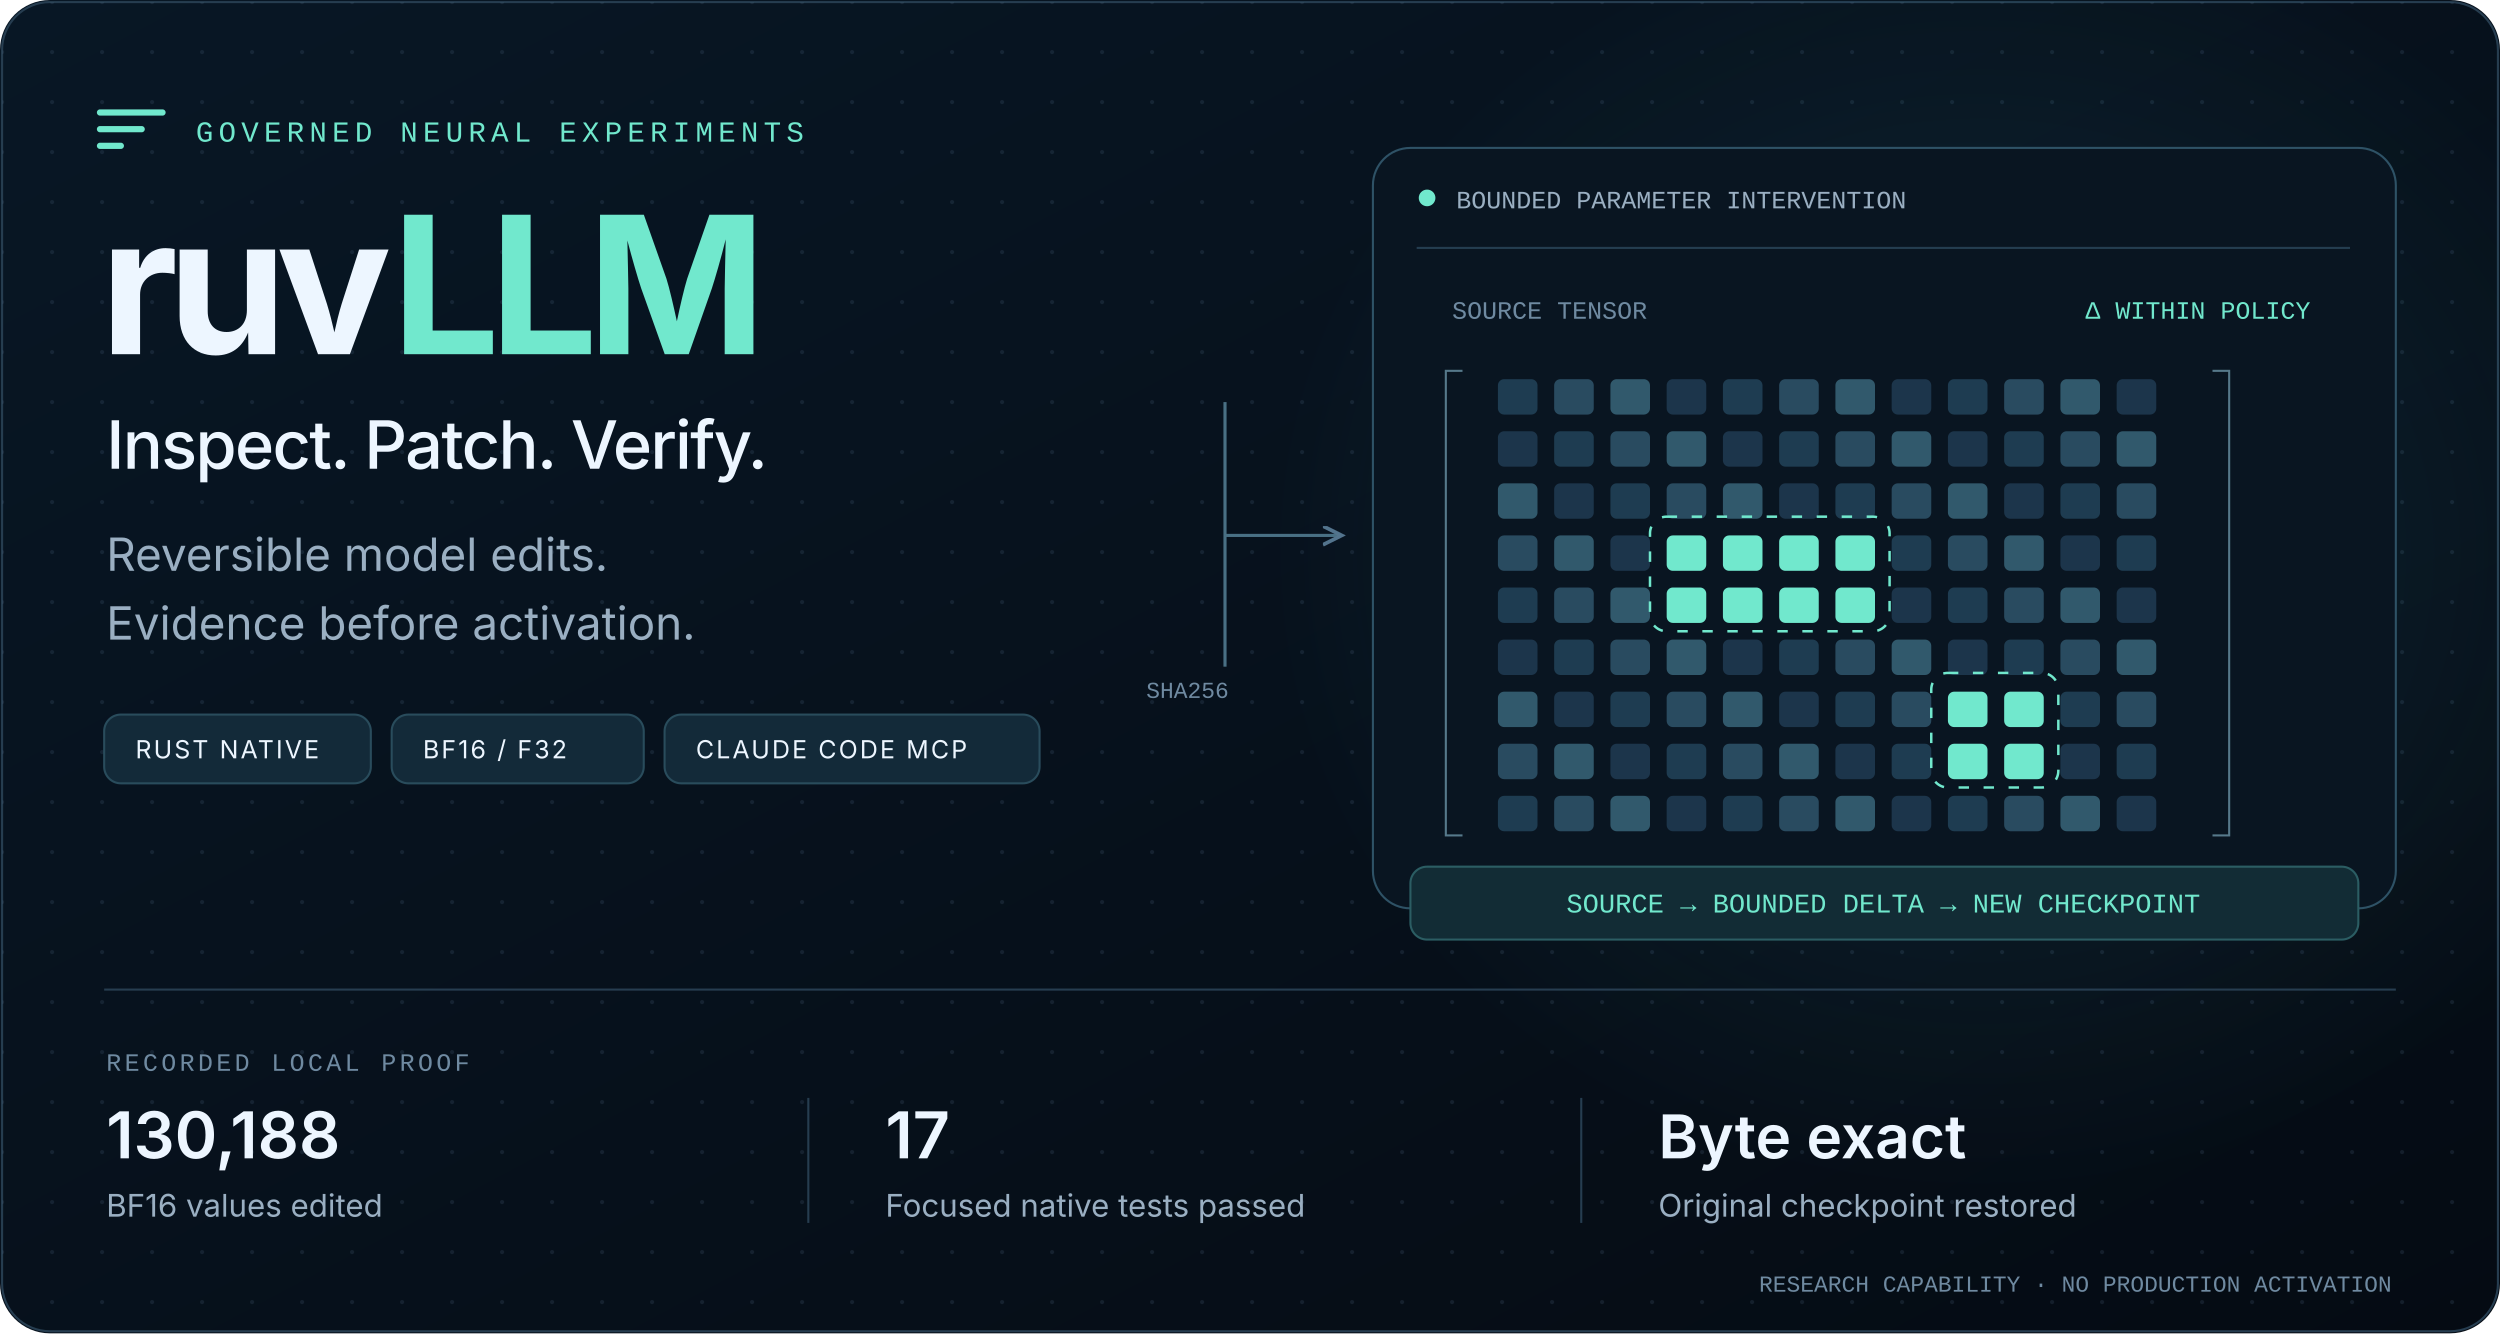
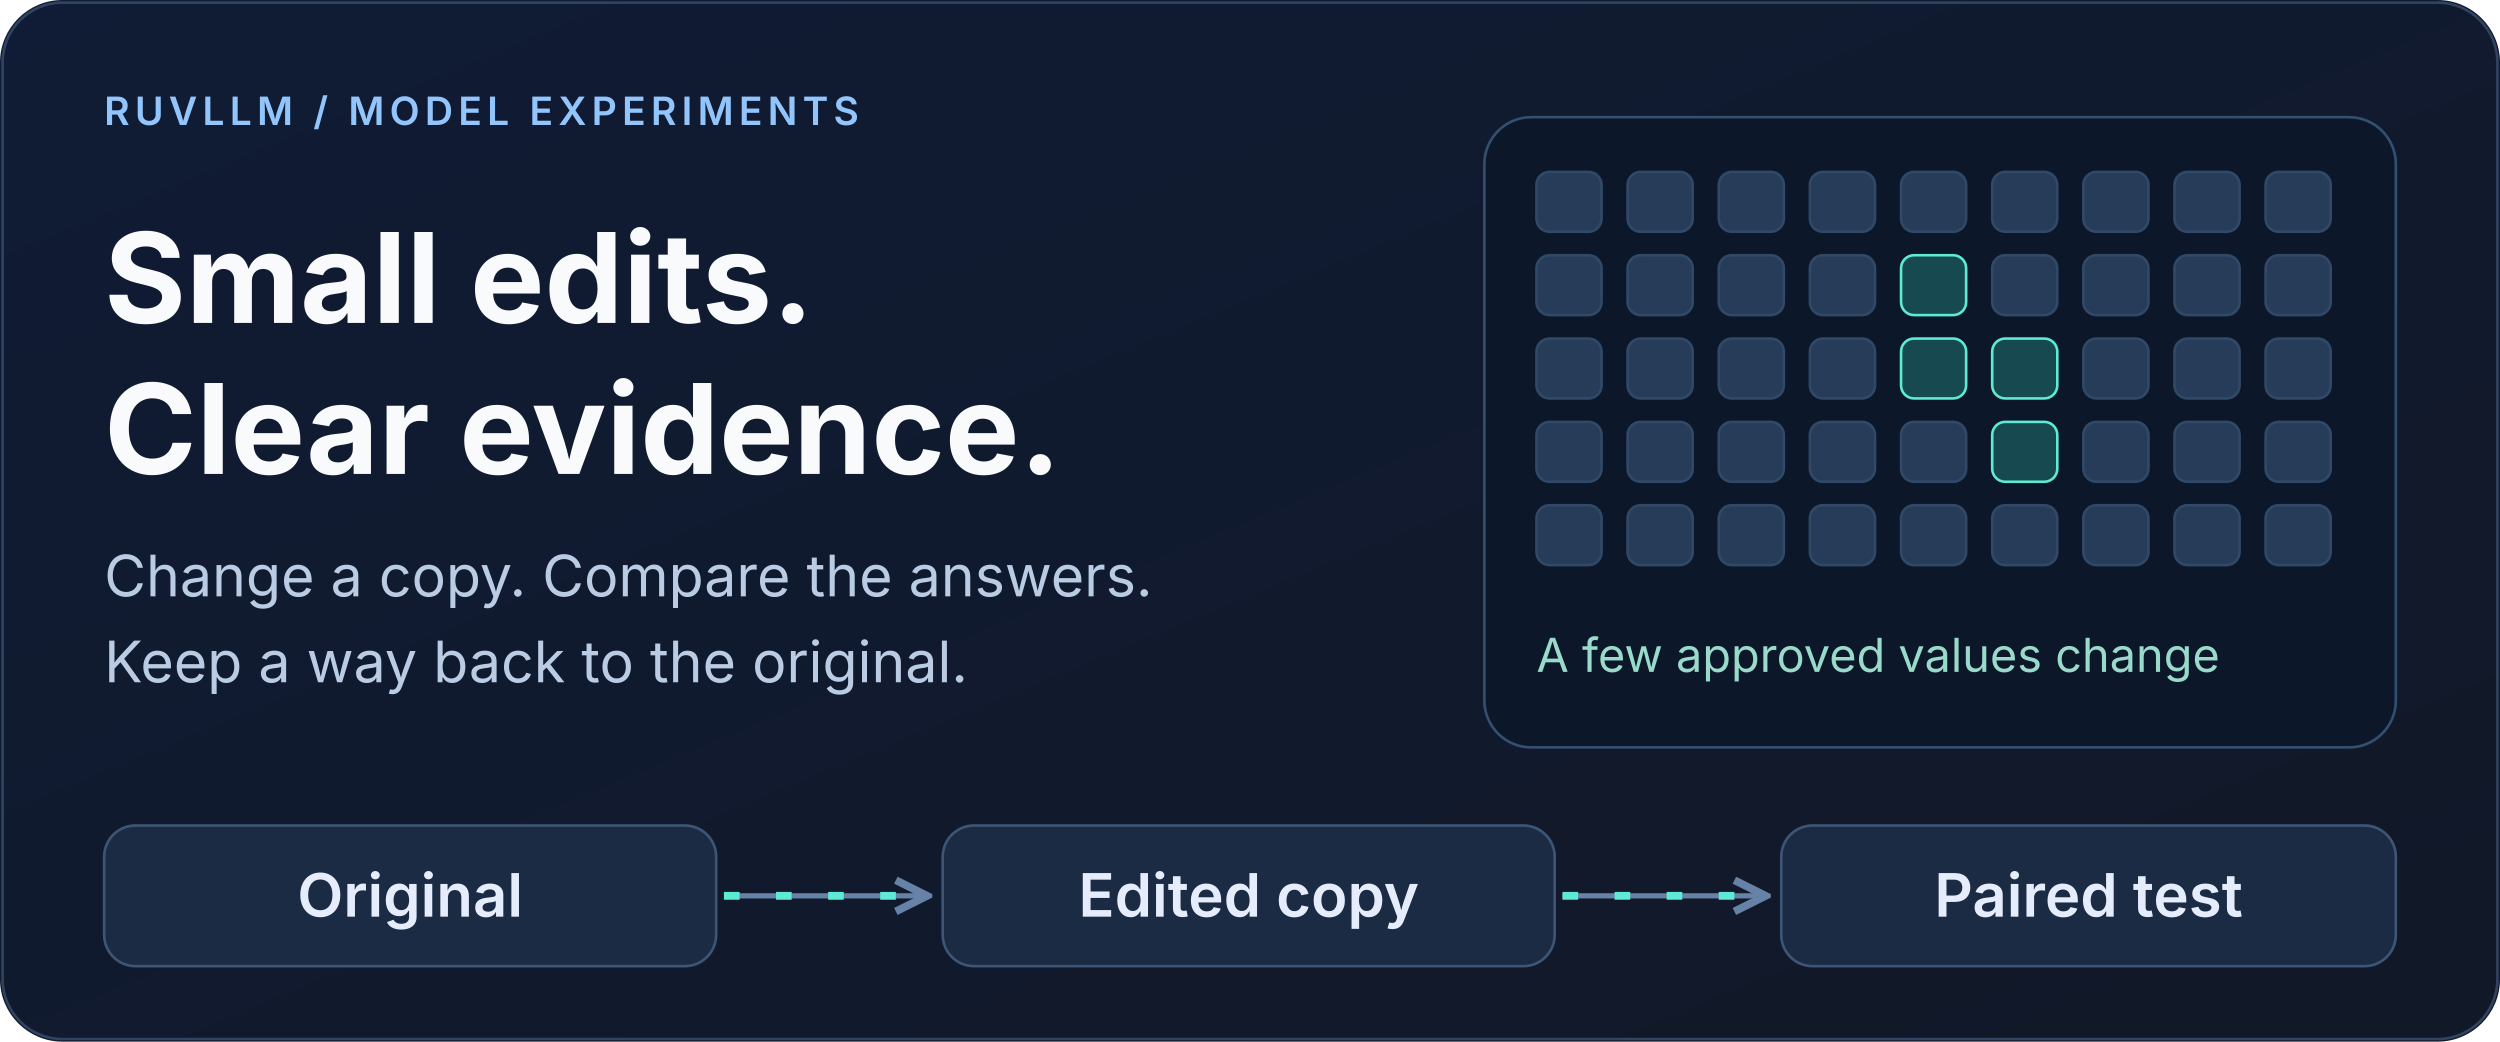
- <svg xmlns="http://www.w3.org/2000/svg" width="1200" height="640" viewBox="0 0 1200 640" role="img" aria-labelledby="title desc">
+ <svg xmlns="http://www.w3.org/2000/svg" width="960" height="400" viewBox="0 0 960 400" role="img" aria-labelledby="title desc">
  <defs>
    <linearGradient id="bg" x2="1" y2="1">
-       <stop stop-color="#081725" />
-       <stop offset="1" stop-color="#050b13" />
+       <stop stop-color="#101c35" />
+       <stop offset="1" stop-color="#111827" />
    </linearGradient>
-     <linearGradient id="accent" x2="1" y2="0">
-       <stop stop-color="#65ead4" />
-       <stop offset="1" stop-color="#75aaff" />
+     <linearGradient id="blue">
+       <stop stop-color="#60a5fa" />
+       <stop offset="1" stop-color="#818cf8" />
    </linearGradient>
-     <radialGradient id="aura">
-       <stop stop-color="#3bbbd0" stop-opacity=".14" />
-       <stop offset="1" stop-color="#3bbbd0" stop-opacity="0" />
-     </radialGradient>
-     <pattern id="dots" width="24" height="24" patternUnits="userSpaceOnUse">
-       <circle cx="1" cy="1" r="1" fill="#476079" opacity=".22" />
-     </pattern>
-     <marker id="arrow" markerWidth="8" markerHeight="8" refX="6" refY="3" orient="auto">
-       <path d="M0 0 6 3 0 6" fill="none" stroke="#53748d" stroke-width="1.2" />
+     <linearGradient id="mint">
+       <stop stop-color="#5eead4" />
+       <stop offset="1" stop-color="#a7f3d0" />
+     </linearGradient>
+     <marker id="arrow" markerWidth="8" markerHeight="8" refX="7" refY="4" orient="auto">
+       <path d="M1 1 L7 4 L1 7" stroke="#6682a7" fill="none" stroke-width="1.5" />
    </marker>
  </defs>
-   <style>
-   text { font-family: -apple-system, BlinkMacSystemFont, 'Segoe UI', sans-serif; fill:#edf6ff; }
-   .mono { font-family: 'SFMono-Regular', Consolas, 'Liberation Mono', monospace; }
-   .muted { fill:#9aafc2; } .subtle { fill:#6f8aa1; } .mint { fill:#71e8cd; } .amber { fill:#f5c77b; }
-   .flow { animation: flow 8s linear infinite; } .pulse { animation: pulse 5s ease-in-out infinite; }
-   @keyframes flow { to { stroke-dashoffset:-96; } }
-   @keyframes pulse { 0%,100% { opacity:.48; } 50% { opacity:1; } }
-   @media (prefers-reduced-motion: reduce) { .flow,.pulse,.cell { animation:none !important; } }
- </style>
-   <rect width="1200" height="640" rx="24" fill="url(#bg)" />
-   <rect x="1" y="1" width="1198" height="638" rx="23" fill="none" stroke="#263d50" />
-   <rect x="1" y="1" width="1198" height="638" rx="23" fill="url(#dots)" />
-   <ellipse cx="950" cy="265" rx="340" ry="310" fill="url(#aura)" />
-   <path d="M48 54h30m-30 8h20m-20 8h10" stroke="#71e8cd" stroke-width="3" stroke-linecap="round" />
-   <text x="94" y="68" font-size="14" letter-spacing="2.5" class="mono mint">GOVERNED NEURAL EXPERIMENTS</text>
-   <text x="48" y="170" font-size="92" font-weight="700" letter-spacing="-5">ruv<tspan fill="#71e8cd">LLM</tspan>
-   </text>
-   <text x="51" y="225" font-size="32" font-weight="550" letter-spacing="-.8">Inspect. Patch. Verify.</text>
-   <text x="51" y="274" font-size="22" class="muted">Reversible model edits.</text>
-   <text x="51" y="307" font-size="22" class="muted">Evidence before activation.</text>
-   <g class="mono" font-size="12" letter-spacing="1">
-     <rect x="50" y="343" width="128" height="33" rx="8" fill="#132a39" stroke="#294c5c" />
-     <text x="65" y="364" fill="#bfe7eb">RUST NATIVE</text>
-     <rect x="188" y="343" width="121" height="33" rx="8" fill="#132a39" stroke="#294c5c" />
-     <text x="203" y="364" fill="#bfe7eb">BF16 / F32</text>
-     <rect x="319" y="343" width="180" height="33" rx="8" fill="#132a39" stroke="#294c5c" />
-     <text x="334" y="364" fill="#bfe7eb">CLAUDE CODE MCP</text>
-   </g>
-   <rect x="659" y="71" width="491" height="365" rx="18" fill="#091521" stroke="#2e5266" />
-   <path d="M680 119h448" stroke="#243d50" />
-   <circle cx="685" cy="95" r="4" fill="#71e8cd" class="pulse" />
-   <text x="699" y="100" font-size="12" class="mono muted">BOUNDED PARAMETER INTERVENTION</text>
-   <text x="697" y="153" font-size="12" class="mono subtle">SOURCE TENSOR</text>
-   <text x="1109" y="153" text-anchor="end" font-size="12" class="mono mint">Δ WITHIN POLICY</text>
-   <path d="M702 178h-8v223h8m360-223h8v223h-8" stroke="#56798b" fill="none" />
-   <rect x="719" y="182" width="19" height="17" rx="3" fill="#1e3c51" />
-   <rect x="746" y="182" width="19" height="17" rx="3" fill="#294b60" />
-   <rect x="773" y="182" width="19" height="17" rx="3" fill="#31596c" />
-   <rect x="800" y="182" width="19" height="17" rx="3" fill="#1c354b" />
-   <rect x="827" y="182" width="19" height="17" rx="3" fill="#1e3c51" />
-   <rect x="854" y="182" width="19" height="17" rx="3" fill="#294b60" />
-   <rect x="881" y="182" width="19" height="17" rx="3" fill="#31596c" />
-   <rect x="908" y="182" width="19" height="17" rx="3" fill="#1c354b" />
-   <rect x="935" y="182" width="19" height="17" rx="3" fill="#1e3c51" />
-   <rect x="962" y="182" width="19" height="17" rx="3" fill="#294b60" />
-   <rect x="989" y="182" width="19" height="17" rx="3" fill="#31596c" />
-   <rect x="1016" y="182" width="19" height="17" rx="3" fill="#1c354b" />
-   <rect x="719" y="207" width="19" height="17" rx="3" fill="#1c354b" />
-   <rect x="746" y="207" width="19" height="17" rx="3" fill="#1e3c51" />
-   <rect x="773" y="207" width="19" height="17" rx="3" fill="#294b60" />
-   <rect x="800" y="207" width="19" height="17" rx="3" fill="#31596c" />
-   <rect x="827" y="207" width="19" height="17" rx="3" fill="#1c354b" />
-   <rect x="854" y="207" width="19" height="17" rx="3" fill="#1e3c51" />
-   <rect x="881" y="207" width="19" height="17" rx="3" fill="#294b60" />
-   <rect x="908" y="207" width="19" height="17" rx="3" fill="#31596c" />
-   <rect x="935" y="207" width="19" height="17" rx="3" fill="#1c354b" />
-   <rect x="962" y="207" width="19" height="17" rx="3" fill="#1e3c51" />
-   <rect x="989" y="207" width="19" height="17" rx="3" fill="#294b60" />
-   <rect x="1016" y="207" width="19" height="17" rx="3" fill="#31596c" />
-   <rect x="719" y="232" width="19" height="17" rx="3" fill="#31596c" />
-   <rect x="746" y="232" width="19" height="17" rx="3" fill="#1c354b" />
-   <rect x="773" y="232" width="19" height="17" rx="3" fill="#1e3c51" />
-   <rect x="800" y="232" width="19" height="17" rx="3" fill="#294b60" />
-   <rect x="827" y="232" width="19" height="17" rx="3" fill="#31596c" />
-   <rect x="854" y="232" width="19" height="17" rx="3" fill="#1c354b" />
-   <rect x="881" y="232" width="19" height="17" rx="3" fill="#1e3c51" />
-   <rect x="908" y="232" width="19" height="17" rx="3" fill="#294b60" />
-   <rect x="935" y="232" width="19" height="17" rx="3" fill="#31596c" />
-   <rect x="962" y="232" width="19" height="17" rx="3" fill="#1c354b" />
-   <rect x="989" y="232" width="19" height="17" rx="3" fill="#1e3c51" />
-   <rect x="1016" y="232" width="19" height="17" rx="3" fill="#294b60" />
-   <rect x="719" y="257" width="19" height="17" rx="3" fill="#294b60" />
-   <rect x="746" y="257" width="19" height="17" rx="3" fill="#31596c" />
-   <rect x="773" y="257" width="19" height="17" rx="3" fill="#1c354b" />
-   <rect x="800" y="257" width="19" height="17" rx="3" fill="#71e8cd" class="pulse" />
-   <rect x="827" y="257" width="19" height="17" rx="3" fill="#71e8cd" class="pulse" />
-   <rect x="854" y="257" width="19" height="17" rx="3" fill="#71e8cd" class="pulse" />
-   <rect x="881" y="257" width="19" height="17" rx="3" fill="#71e8cd" class="pulse" />
-   <rect x="908" y="257" width="19" height="17" rx="3" fill="#1e3c51" />
-   <rect x="935" y="257" width="19" height="17" rx="3" fill="#294b60" />
-   <rect x="962" y="257" width="19" height="17" rx="3" fill="#31596c" />
-   <rect x="989" y="257" width="19" height="17" rx="3" fill="#1c354b" />
-   <rect x="1016" y="257" width="19" height="17" rx="3" fill="#1e3c51" />
-   <rect x="719" y="282" width="19" height="17" rx="3" fill="#1e3c51" />
-   <rect x="746" y="282" width="19" height="17" rx="3" fill="#294b60" />
-   <rect x="773" y="282" width="19" height="17" rx="3" fill="#31596c" />
-   <rect x="800" y="282" width="19" height="17" rx="3" fill="#71e8cd" class="pulse" />
-   <rect x="827" y="282" width="19" height="17" rx="3" fill="#71e8cd" class="pulse" />
-   <rect x="854" y="282" width="19" height="17" rx="3" fill="#71e8cd" class="pulse" />
-   <rect x="881" y="282" width="19" height="17" rx="3" fill="#71e8cd" class="pulse" />
-   <rect x="908" y="282" width="19" height="17" rx="3" fill="#1c354b" />
-   <rect x="935" y="282" width="19" height="17" rx="3" fill="#1e3c51" />
-   <rect x="962" y="282" width="19" height="17" rx="3" fill="#294b60" />
-   <rect x="989" y="282" width="19" height="17" rx="3" fill="#31596c" />
-   <rect x="1016" y="282" width="19" height="17" rx="3" fill="#1c354b" />
-   <rect x="719" y="307" width="19" height="17" rx="3" fill="#1c354b" />
-   <rect x="746" y="307" width="19" height="17" rx="3" fill="#1e3c51" />
-   <rect x="773" y="307" width="19" height="17" rx="3" fill="#294b60" />
-   <rect x="800" y="307" width="19" height="17" rx="3" fill="#31596c" />
-   <rect x="827" y="307" width="19" height="17" rx="3" fill="#1c354b" />
-   <rect x="854" y="307" width="19" height="17" rx="3" fill="#1e3c51" />
-   <rect x="881" y="307" width="19" height="17" rx="3" fill="#294b60" />
-   <rect x="908" y="307" width="19" height="17" rx="3" fill="#31596c" />
-   <rect x="935" y="307" width="19" height="17" rx="3" fill="#1c354b" />
-   <rect x="962" y="307" width="19" height="17" rx="3" fill="#1e3c51" />
-   <rect x="989" y="307" width="19" height="17" rx="3" fill="#294b60" />
-   <rect x="1016" y="307" width="19" height="17" rx="3" fill="#31596c" />
-   <rect x="719" y="332" width="19" height="17" rx="3" fill="#31596c" />
-   <rect x="746" y="332" width="19" height="17" rx="3" fill="#1c354b" />
-   <rect x="773" y="332" width="19" height="17" rx="3" fill="#1e3c51" />
-   <rect x="800" y="332" width="19" height="17" rx="3" fill="#294b60" />
-   <rect x="827" y="332" width="19" height="17" rx="3" fill="#31596c" />
-   <rect x="854" y="332" width="19" height="17" rx="3" fill="#1c354b" />
-   <rect x="881" y="332" width="19" height="17" rx="3" fill="#1e3c51" />
-   <rect x="908" y="332" width="19" height="17" rx="3" fill="#294b60" />
-   <rect x="935" y="332" width="19" height="17" rx="3" fill="#71e8cd" class="pulse" />
-   <rect x="962" y="332" width="19" height="17" rx="3" fill="#71e8cd" class="pulse" />
-   <rect x="989" y="332" width="19" height="17" rx="3" fill="#1e3c51" />
-   <rect x="1016" y="332" width="19" height="17" rx="3" fill="#294b60" />
-   <rect x="719" y="357" width="19" height="17" rx="3" fill="#294b60" />
-   <rect x="746" y="357" width="19" height="17" rx="3" fill="#31596c" />
-   <rect x="773" y="357" width="19" height="17" rx="3" fill="#1c354b" />
-   <rect x="800" y="357" width="19" height="17" rx="3" fill="#1e3c51" />
-   <rect x="827" y="357" width="19" height="17" rx="3" fill="#294b60" />
-   <rect x="854" y="357" width="19" height="17" rx="3" fill="#31596c" />
-   <rect x="881" y="357" width="19" height="17" rx="3" fill="#1c354b" />
-   <rect x="908" y="357" width="19" height="17" rx="3" fill="#1e3c51" />
-   <rect x="935" y="357" width="19" height="17" rx="3" fill="#71e8cd" class="pulse" />
-   <rect x="962" y="357" width="19" height="17" rx="3" fill="#71e8cd" class="pulse" />
-   <rect x="989" y="357" width="19" height="17" rx="3" fill="#1c354b" />
-   <rect x="1016" y="357" width="19" height="17" rx="3" fill="#1e3c51" />
-   <rect x="719" y="382" width="19" height="17" rx="3" fill="#1e3c51" />
-   <rect x="746" y="382" width="19" height="17" rx="3" fill="#294b60" />
-   <rect x="773" y="382" width="19" height="17" rx="3" fill="#31596c" />
-   <rect x="800" y="382" width="19" height="17" rx="3" fill="#1c354b" />
-   <rect x="827" y="382" width="19" height="17" rx="3" fill="#1e3c51" />
-   <rect x="854" y="382" width="19" height="17" rx="3" fill="#294b60" />
-   <rect x="881" y="382" width="19" height="17" rx="3" fill="#31596c" />
-   <rect x="908" y="382" width="19" height="17" rx="3" fill="#1c354b" />
-   <rect x="935" y="382" width="19" height="17" rx="3" fill="#1e3c51" />
-   <rect x="962" y="382" width="19" height="17" rx="3" fill="#294b60" />
-   <rect x="989" y="382" width="19" height="17" rx="3" fill="#31596c" />
-   <rect x="1016" y="382" width="19" height="17" rx="3" fill="#1c354b" />
-   <rect x="792" y="248" width="115" height="55" rx="8" fill="none" stroke="#71e8cd" stroke-width="1.2" stroke-dasharray="5 7" class="flow" />
-   <rect x="927" y="323" width="61" height="55" rx="8" fill="none" stroke="#71e8cd" stroke-width="1.2" stroke-dasharray="5 7" class="flow" />
-   <path d="M588 193v127m0-63h56" stroke="#497084" stroke-width="1.5" fill="none" marker-end="url(#arrow)" />
-   <text x="570" y="335" text-anchor="middle" font-size="11" class="mono subtle">SHA256</text>
-   <rect x="677" y="416" width="455" height="35" rx="8" fill="#122c35" stroke="#2b5d63" />
-   <text x="904" y="438" text-anchor="middle" font-size="13" class="mono mint">SOURCE → BOUNDED DELTA → NEW CHECKPOINT</text>
-   <path d="M50 475h1100" stroke="#263d50" />
-   <text x="51" y="514" font-size="12" letter-spacing="1.6" class="mono subtle">RECORDED LOCAL PROOF</text>
-   <text x="51" y="556" font-size="31" font-weight="600">130,188</text>
-   <text x="51" y="584" font-size="15" class="muted">BF16 values edited</text>
-   <path d="M388 527v60m371-60v60" stroke="#263d50" />
-   <text x="425" y="556" font-size="31" font-weight="600">17</text>
-   <text x="425" y="584" font-size="15" class="muted">Focused native tests passed</text>
-   <text x="796" y="556" font-size="29" font-weight="600" fill="#71e8cd">Byte exact</text>
-   <text x="796" y="584" font-size="15" class="muted">Original checkpoint restored</text>
-   <text x="1148" y="620" text-anchor="end" font-size="11" class="mono subtle">RESEARCH CAPABILITY · NO PRODUCTION ACTIVATION</text>
+   <style>text{font-family:ui-sans-serif,system-ui,-apple-system,'Segoe UI',sans-serif}.flow{animation:flow 6s linear infinite}.pulse{animation:pulse 4s ease-in-out infinite}.cell{animation:cell 5s ease-in-out infinite}@keyframes flow{to{stroke-dashoffset:-80}}@keyframes pulse{0%,100%{opacity:.55}50%{opacity:1}}@keyframes cell{0%,100%{fill:#174a50;stroke:#5eead4}50%{fill:#5eead4;stroke:#a7f3d0}}@media(prefers-reduced-motion:reduce){.flow,.pulse,.cell{animation:none!important}}</style>
+   <rect width="960" height="400" rx="24" fill="url(#bg)" />
+   <rect x="1" y="1" width="958" height="398" rx="23" stroke="#304361" fill="none" />
+   <text x="40" y="48" font-size="15" fill="#93c5fd" font-weight="600" letter-spacing="2">RUVLLM / MODEL EXPERIMENTS</text>
+   <text x="40" y="124" font-size="48" fill="#f8fafc" font-weight="700">Small edits.</text>
+   <text x="40" y="182" font-size="48" fill="#f8fafc" font-weight="700">Clear evidence.</text>
+   <text x="40" y="229" font-size="22" fill="#bacce4" font-weight="400">Change a copy. Compare the answers.</text>
+   <text x="40" y="262" font-size="22" fill="#bacce4" font-weight="400">Keep a way back to the original.</text>
+   <rect x="570" y="45" width="350" height="242" rx="18" fill="#0c1729" stroke="#345071" />
+   <rect x="590" y="66" width="25" height="23" rx="5" fill="#263c59" stroke="#304967" />
+   <rect x="625" y="66" width="25" height="23" rx="5" fill="#263c59" stroke="#304967" />
+   <rect x="660" y="66" width="25" height="23" rx="5" fill="#263c59" stroke="#304967" />
+   <rect x="695" y="66" width="25" height="23" rx="5" fill="#263c59" stroke="#304967" />
+   <rect x="730" y="66" width="25" height="23" rx="5" fill="#263c59" stroke="#304967" />
+   <rect x="765" y="66" width="25" height="23" rx="5" fill="#263c59" stroke="#304967" />
+   <rect x="800" y="66" width="25" height="23" rx="5" fill="#263c59" stroke="#304967" />
+   <rect x="835" y="66" width="25" height="23" rx="5" fill="#263c59" stroke="#304967" />
+   <rect x="870" y="66" width="25" height="23" rx="5" fill="#263c59" stroke="#304967" />
+   <rect x="590" y="98" width="25" height="23" rx="5" fill="#263c59" stroke="#304967" />
+   <rect x="625" y="98" width="25" height="23" rx="5" fill="#263c59" stroke="#304967" />
+   <rect x="660" y="98" width="25" height="23" rx="5" fill="#263c59" stroke="#304967" />
+   <rect x="695" y="98" width="25" height="23" rx="5" fill="#263c59" stroke="#304967" />
+   <rect x="730" y="98" width="25" height="23" rx="5" fill="#174a50" stroke="#5eead4" class="cell" />
+   <rect x="765" y="98" width="25" height="23" rx="5" fill="#263c59" stroke="#304967" />
+   <rect x="800" y="98" width="25" height="23" rx="5" fill="#263c59" stroke="#304967" />
+   <rect x="835" y="98" width="25" height="23" rx="5" fill="#263c59" stroke="#304967" />
+   <rect x="870" y="98" width="25" height="23" rx="5" fill="#263c59" stroke="#304967" />
+   <rect x="590" y="130" width="25" height="23" rx="5" fill="#263c59" stroke="#304967" />
+   <rect x="625" y="130" width="25" height="23" rx="5" fill="#263c59" stroke="#304967" />
+   <rect x="660" y="130" width="25" height="23" rx="5" fill="#263c59" stroke="#304967" />
+   <rect x="695" y="130" width="25" height="23" rx="5" fill="#263c59" stroke="#304967" />
+   <rect x="730" y="130" width="25" height="23" rx="5" fill="#174a50" stroke="#5eead4" class="cell" />
+   <rect x="765" y="130" width="25" height="23" rx="5" fill="#174a50" stroke="#5eead4" class="cell" />
+   <rect x="800" y="130" width="25" height="23" rx="5" fill="#263c59" stroke="#304967" />
+   <rect x="835" y="130" width="25" height="23" rx="5" fill="#263c59" stroke="#304967" />
+   <rect x="870" y="130" width="25" height="23" rx="5" fill="#263c59" stroke="#304967" />
+   <rect x="590" y="162" width="25" height="23" rx="5" fill="#263c59" stroke="#304967" />
+   <rect x="625" y="162" width="25" height="23" rx="5" fill="#263c59" stroke="#304967" />
+   <rect x="660" y="162" width="25" height="23" rx="5" fill="#263c59" stroke="#304967" />
+   <rect x="695" y="162" width="25" height="23" rx="5" fill="#263c59" stroke="#304967" />
+   <rect x="730" y="162" width="25" height="23" rx="5" fill="#263c59" stroke="#304967" />
+   <rect x="765" y="162" width="25" height="23" rx="5" fill="#174a50" stroke="#5eead4" class="cell" />
+   <rect x="800" y="162" width="25" height="23" rx="5" fill="#263c59" stroke="#304967" />
+   <rect x="835" y="162" width="25" height="23" rx="5" fill="#263c59" stroke="#304967" />
+   <rect x="870" y="162" width="25" height="23" rx="5" fill="#263c59" stroke="#304967" />
+   <rect x="590" y="194" width="25" height="23" rx="5" fill="#263c59" stroke="#304967" />
+   <rect x="625" y="194" width="25" height="23" rx="5" fill="#263c59" stroke="#304967" />
+   <rect x="660" y="194" width="25" height="23" rx="5" fill="#263c59" stroke="#304967" />
+   <rect x="695" y="194" width="25" height="23" rx="5" fill="#263c59" stroke="#304967" />
+   <rect x="730" y="194" width="25" height="23" rx="5" fill="#263c59" stroke="#304967" />
+   <rect x="765" y="194" width="25" height="23" rx="5" fill="#263c59" stroke="#304967" />
+   <rect x="800" y="194" width="25" height="23" rx="5" fill="#263c59" stroke="#304967" />
+   <rect x="835" y="194" width="25" height="23" rx="5" fill="#263c59" stroke="#304967" />
+   <rect x="870" y="194" width="25" height="23" rx="5" fill="#263c59" stroke="#304967" />
+   <text x="590" y="258" font-size="18" fill="#99daca" font-weight="400">A few approved values change</text>
+   <rect x="40" y="317" width="235" height="54" rx="12" fill="#1b2b43" stroke="#3e5676" />
+   <text x="157.5" y="352" font-size="23" fill="#e5edfc" font-weight="600" text-anchor="middle">Original</text>
+   <rect x="362" y="317" width="235" height="54" rx="12" fill="#1b2b43" stroke="#3e5676" />
+   <text x="479.5" y="352" font-size="23" fill="#e5edfc" font-weight="600" text-anchor="middle">Edited copy</text>
+   <rect x="684" y="317" width="236" height="54" rx="12" fill="#1b2b43" stroke="#3e5676" />
+   <text x="802.0" y="352" font-size="23" fill="#e5edfc" font-weight="600" text-anchor="middle">Paired test</text>
+   <path d="M278 344h78" stroke="#6682a7" stroke-width="2" marker-end="url(#arrow)" />
+   <path d="M600 344h78" stroke="#6682a7" stroke-width="2" marker-end="url(#arrow)" />
+   <path d="M278 344h72m250 0h72" stroke="#5eead4" stroke-width="3" stroke-dasharray="6 14" class="flow" />
</svg>
